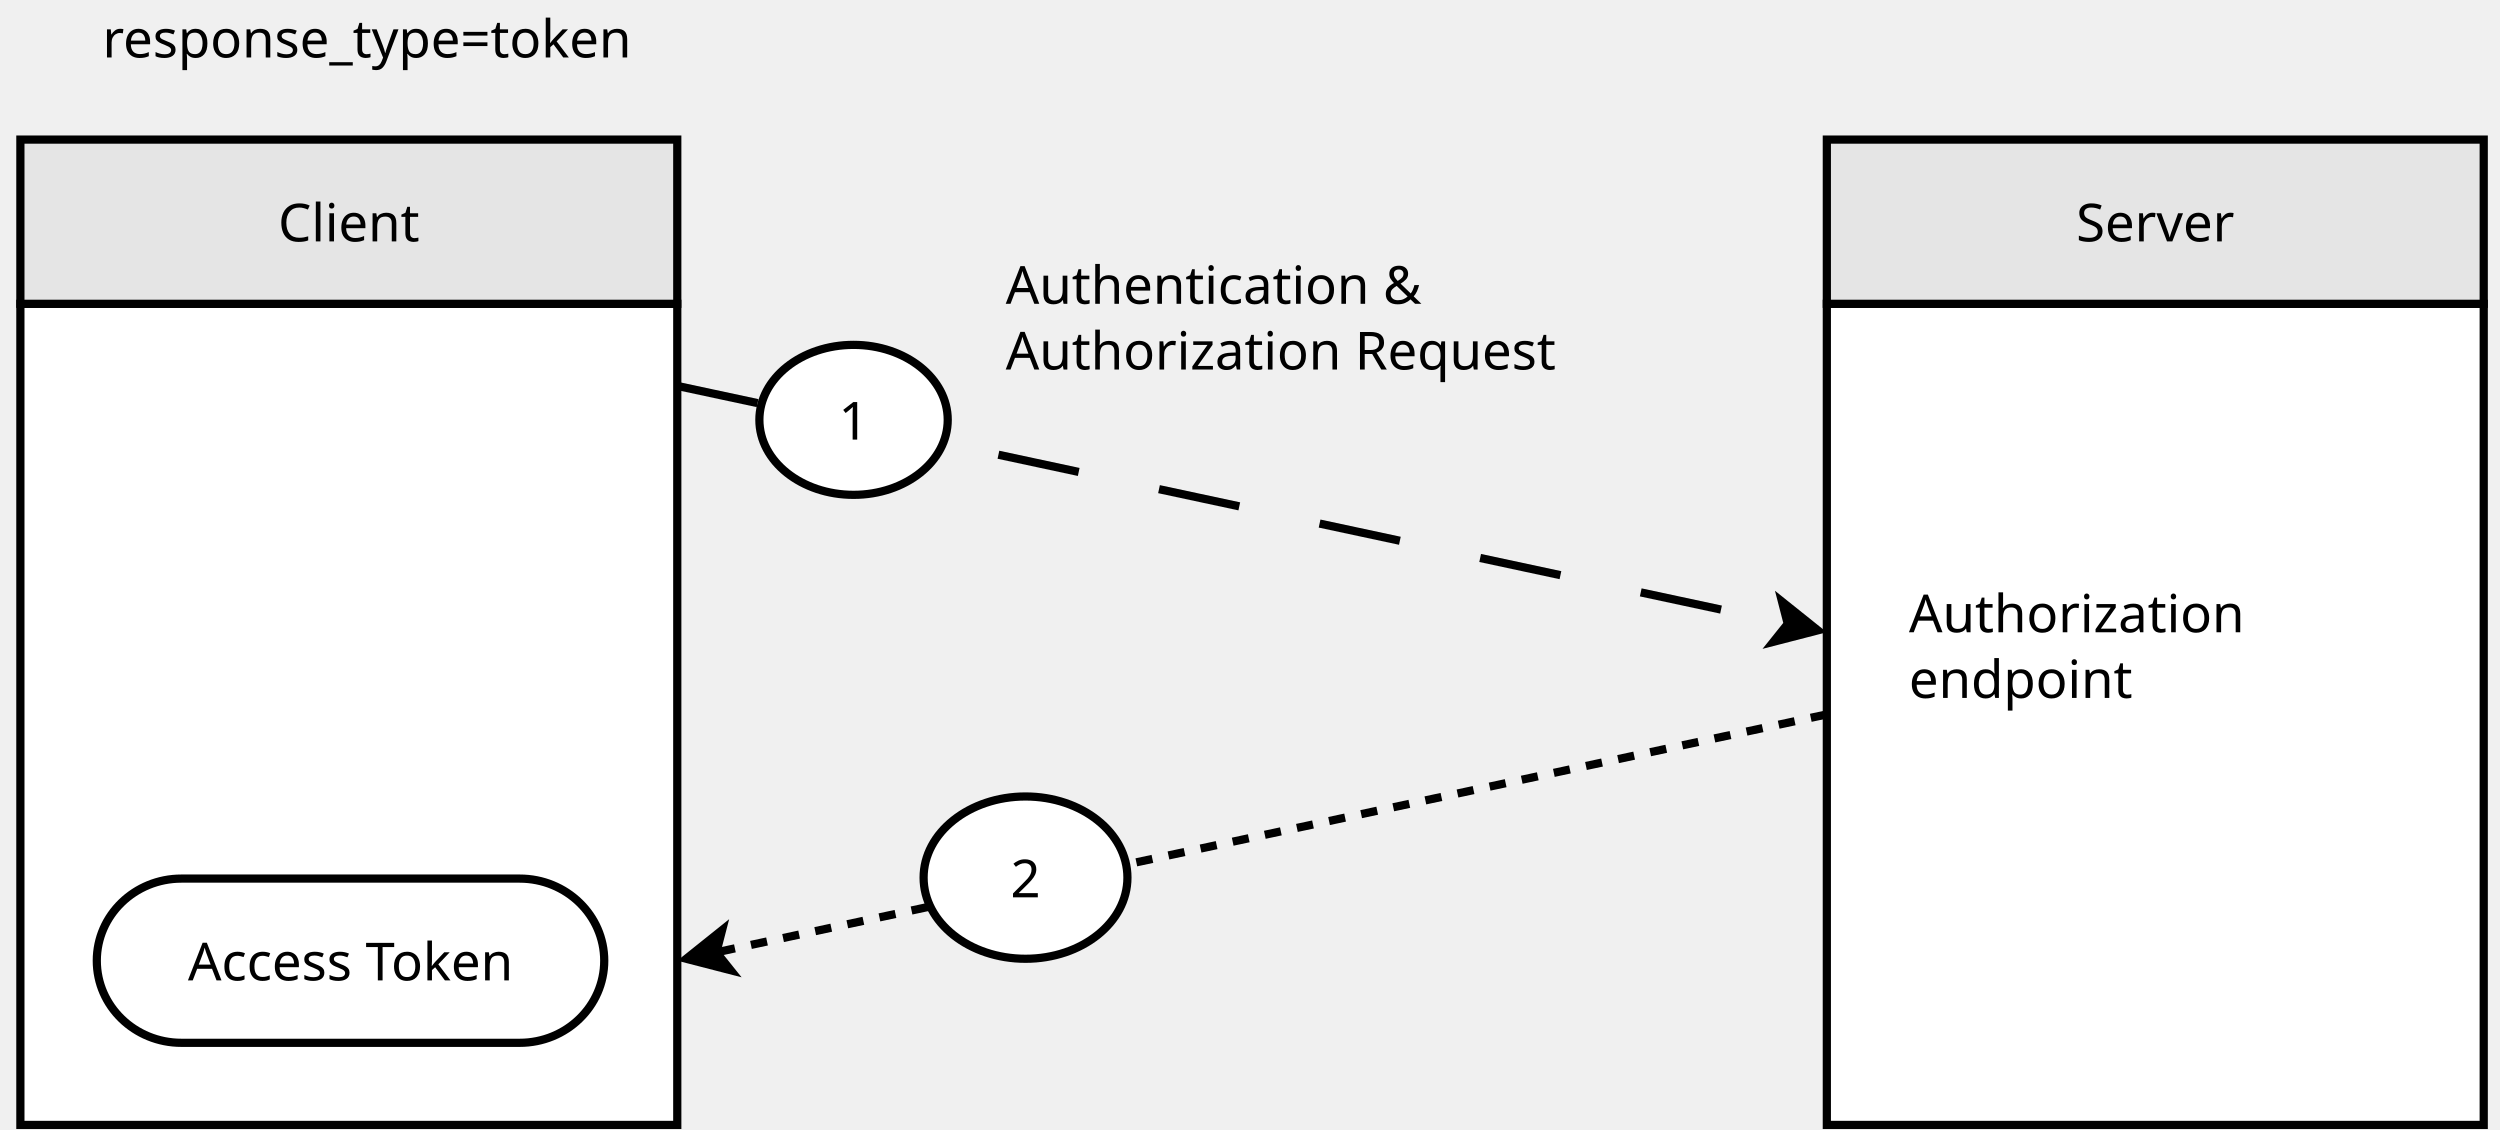
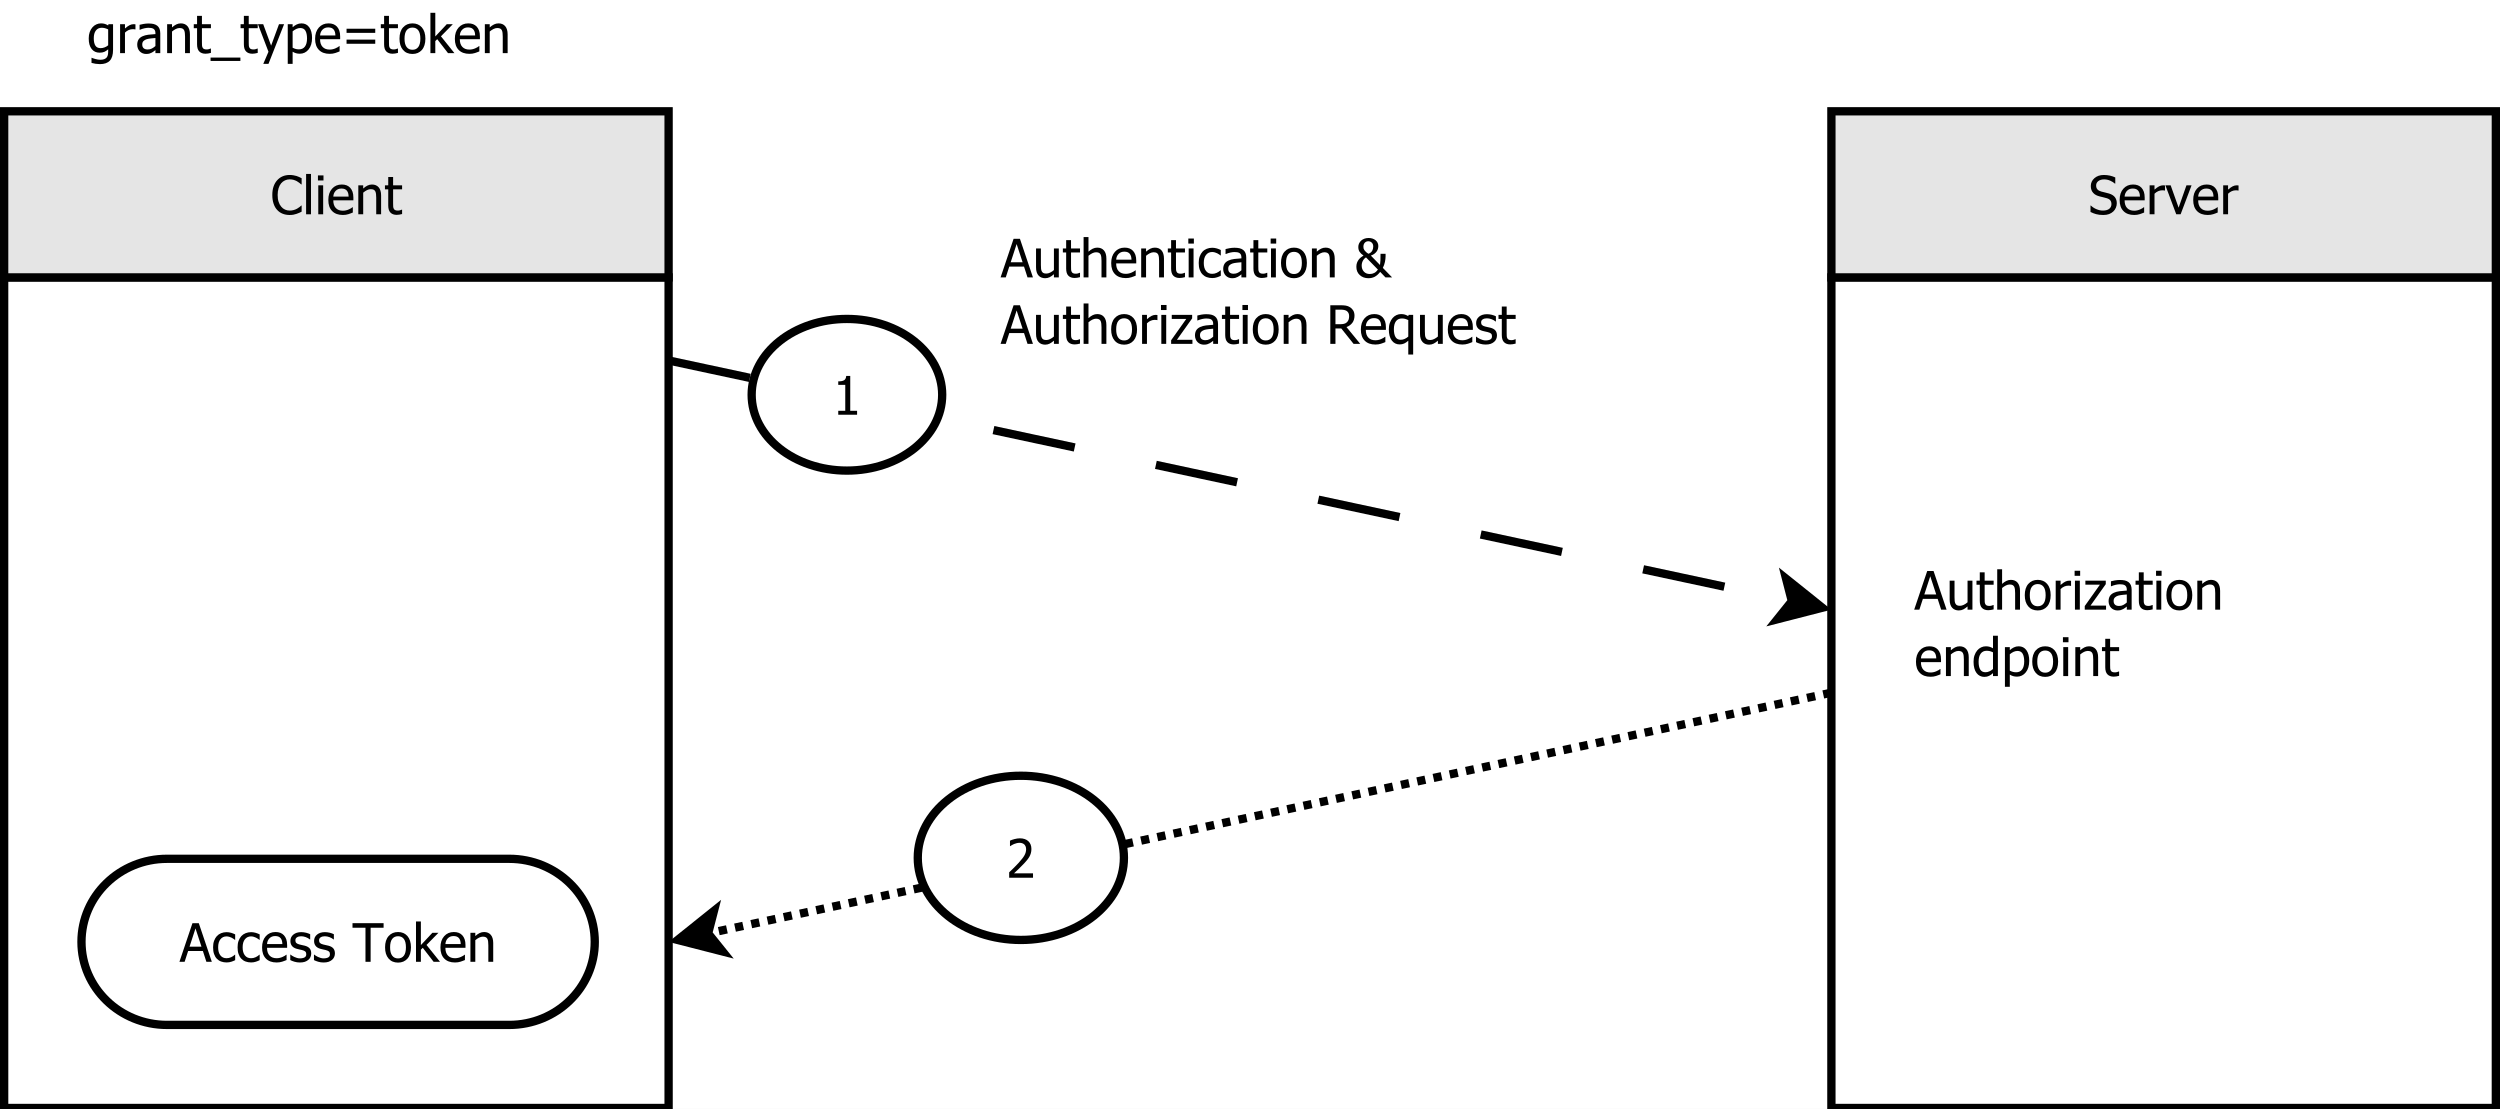
- <svg xmlns="http://www.w3.org/2000/svg" width="31cm" height="14cm" viewBox="-2 46 603 275">
-   <g>
-     <rect style="fill: #ffffff" x="440" y="120" width="160" height="200" />
-     <rect style="fill: none; fill-opacity:0; stroke-width: 2; stroke: #000000" x="440" y="120" width="160" height="200" />
+ <svg xmlns="http://www.w3.org/2000/svg" xmlns:xlink="http://www.w3.org/1999/xlink" width="602pt" height="267pt" viewBox="0 0 602 267" version="1.1">
+   <defs>
+     <g>
+       <symbol overflow="visible" id="glyph0-0">
+         <path style="stroke:none;" d="M 4.578 0.168 C 3.969 0.164 3.41 0.066 2.902 -0.137 C 2.387 -0.34 1.949 -0.645 1.582 -1.051 C 1.207 -1.449 0.918 -1.953 0.719 -2.562 C 0.512 -3.164 0.41 -3.859 0.414 -4.641 C 0.41 -5.418 0.508 -6.094 0.707 -6.676 C 0.902 -7.254 1.191 -7.758 1.574 -8.188 C 1.941 -8.602 2.379 -8.922 2.891 -9.141 C 3.395 -9.359 3.965 -9.469 4.598 -9.469 C 4.906 -9.469 5.199 -9.445 5.473 -9.398 C 5.746 -9.352 6 -9.293 6.234 -9.227 C 6.434 -9.16 6.637 -9.082 6.848 -8.992 C 7.055 -8.895 7.262 -8.793 7.473 -8.684 L 7.473 -7.191 L 7.371 -7.191 C 7.262 -7.285 7.121 -7.406 6.949 -7.551 C 6.777 -7.691 6.57 -7.832 6.328 -7.969 C 6.09 -8.098 5.828 -8.203 5.551 -8.289 C 5.27 -8.371 4.949 -8.414 4.586 -8.414 C 4.188 -8.414 3.812 -8.332 3.461 -8.168 C 3.105 -8.004 2.797 -7.766 2.531 -7.453 C 2.266 -7.133 2.059 -6.734 1.918 -6.258 C 1.77 -5.777 1.699 -5.238 1.699 -4.641 C 1.699 -4 1.773 -3.449 1.93 -2.992 C 2.078 -2.531 2.289 -2.145 2.562 -1.832 C 2.816 -1.52 3.121 -1.285 3.473 -1.133 C 3.82 -0.973 4.191 -0.895 4.586 -0.898 C 4.941 -0.895 5.273 -0.938 5.578 -1.027 C 5.883 -1.113 6.152 -1.227 6.391 -1.363 C 6.617 -1.488 6.816 -1.621 6.984 -1.758 C 7.148 -1.891 7.277 -2.004 7.379 -2.105 L 7.473 -2.105 L 7.473 -0.633 C 7.262 -0.535 7.07 -0.441 6.891 -0.355 C 6.711 -0.266 6.492 -0.18 6.234 -0.102 C 5.961 -0.012 5.707 0.051 5.48 0.098 C 5.246 0.141 4.945 0.164 4.578 0.168 Z M 4.578 0.168 " />
+       </symbol>
+       <symbol overflow="visible" id="glyph0-1">
+         <path style="stroke:none;" d="M 2.051 0 L 0.875 0 L 0.875 -9.719 L 2.051 -9.719 Z M 2.051 0 " />
+       </symbol>
+       <symbol overflow="visible" id="glyph0-2">
+         <path style="stroke:none;" d="M 2.051 0 L 0.875 0 L 0.875 -6.977 L 2.051 -6.977 Z M 2.129 -8.145 L 0.793 -8.145 L 0.793 -9.363 L 2.129 -9.363 Z M 2.129 -8.145 " />
+       </symbol>
+       <symbol overflow="visible" id="glyph0-3">
+         <path style="stroke:none;" d="M 3.879 0.164 C 2.766 0.164 1.902 -0.148 1.289 -0.777 C 0.672 -1.402 0.363 -2.293 0.367 -3.449 C 0.363 -4.582 0.66 -5.484 1.262 -6.16 C 1.855 -6.832 2.637 -7.172 3.598 -7.172 C 4.027 -7.172 4.41 -7.109 4.746 -6.984 C 5.078 -6.859 5.367 -6.664 5.621 -6.398 C 5.867 -6.129 6.059 -5.801 6.195 -5.418 C 6.328 -5.031 6.398 -4.559 6.398 -4.004 L 6.398 -3.367 L 1.562 -3.367 C 1.559 -2.551 1.762 -1.93 2.172 -1.504 C 2.578 -1.074 3.145 -0.859 3.867 -0.863 C 4.125 -0.859 4.375 -0.891 4.625 -0.949 C 4.867 -1.004 5.094 -1.078 5.297 -1.176 C 5.508 -1.266 5.688 -1.355 5.836 -1.449 C 5.98 -1.535 6.098 -1.621 6.195 -1.707 L 6.266 -1.707 L 6.266 -0.426 C 6.125 -0.367 5.953 -0.301 5.75 -0.223 C 5.543 -0.141 5.363 -0.074 5.203 -0.031 C 4.973 0.031 4.766 0.074 4.582 0.113 C 4.395 0.145 4.16 0.164 3.879 0.164 Z M 5.254 -4.266 C 5.242 -4.582 5.203 -4.855 5.141 -5.086 C 5.07 -5.312 4.977 -5.504 4.855 -5.664 C 4.715 -5.84 4.539 -5.973 4.324 -6.066 C 4.109 -6.152 3.844 -6.199 3.531 -6.203 C 3.215 -6.199 2.949 -6.152 2.734 -6.062 C 2.512 -5.965 2.312 -5.828 2.137 -5.652 C 1.961 -5.469 1.828 -5.266 1.734 -5.043 C 1.641 -4.82 1.582 -4.562 1.562 -4.266 Z M 5.254 -4.266 " />
+       </symbol>
+       <symbol overflow="visible" id="glyph0-4">
+         <path style="stroke:none;" d="M 6.336 0 L 5.16 0 L 5.16 -3.973 C 5.156 -4.293 5.141 -4.59 5.113 -4.867 C 5.078 -5.145 5.02 -5.367 4.934 -5.535 C 4.84 -5.707 4.707 -5.836 4.535 -5.926 C 4.363 -6.008 4.129 -6.051 3.836 -6.055 C 3.543 -6.051 3.242 -5.973 2.934 -5.82 C 2.621 -5.66 2.316 -5.457 2.023 -5.211 L 2.023 0 L 0.848 0 L 0.848 -6.977 L 2.023 -6.977 L 2.023 -6.203 C 2.367 -6.512 2.715 -6.75 3.059 -6.922 C 3.402 -7.086 3.762 -7.172 4.141 -7.172 C 4.824 -7.172 5.363 -6.945 5.754 -6.492 C 6.141 -6.039 6.332 -5.383 6.336 -4.527 Z M 6.336 0 " />
+       </symbol>
+       <symbol overflow="visible" id="glyph0-5">
+         <path style="stroke:none;" d="M 2.961 0.137 C 2.316 0.133 1.816 -0.047 1.461 -0.41 C 1.102 -0.773 0.926 -1.348 0.926 -2.137 L 0.926 -6.004 L 0.133 -6.004 L 0.133 -6.977 L 0.926 -6.977 L 0.926 -8.984 L 2.098 -8.984 L 2.098 -6.977 L 4.262 -6.977 L 4.262 -6.004 L 2.098 -6.004 L 2.098 -2.688 C 2.098 -2.332 2.102 -2.059 2.117 -1.867 C 2.125 -1.676 2.176 -1.496 2.262 -1.332 C 2.332 -1.184 2.445 -1.074 2.605 -1.004 C 2.762 -0.926 2.977 -0.891 3.25 -0.895 C 3.438 -0.891 3.621 -0.918 3.805 -0.977 C 3.98 -1.031 4.109 -1.078 4.191 -1.117 L 4.262 -1.117 L 4.262 -0.062 C 4.035 0 3.812 0.047 3.59 0.082 C 3.359 0.117 3.148 0.133 2.961 0.137 Z M 2.961 0.137 " />
+       </symbol>
+       <symbol overflow="visible" id="glyph0-6">
+         <path style="stroke:none;" d="M -0.062 0 L 3.074 -9.301 L 4.598 -9.301 L 7.734 0 L 6.426 0 L 5.586 -2.598 L 2.031 -2.598 L 1.188 0 Z M 5.242 -3.652 L 3.805 -8.039 L 2.375 -3.652 Z M 5.242 -3.652 " />
+       </symbol>
+       <symbol overflow="visible" id="glyph0-7">
+         <path style="stroke:none;" d="M 6.285 0 L 5.109 0 L 5.109 -0.773 C 4.746 -0.457 4.402 -0.215 4.078 -0.051 C 3.75 0.113 3.387 0.191 2.992 0.195 C 2.684 0.191 2.398 0.141 2.133 0.043 C 1.863 -0.059 1.629 -0.211 1.43 -0.43 C 1.227 -0.641 1.07 -0.914 0.965 -1.246 C 0.852 -1.574 0.797 -1.977 0.801 -2.449 L 0.801 -6.977 L 1.973 -6.977 L 1.973 -3.004 C 1.969 -2.633 1.98 -2.324 2.012 -2.082 C 2.035 -1.836 2.098 -1.625 2.199 -1.441 C 2.293 -1.262 2.426 -1.129 2.59 -1.051 C 2.754 -0.965 2.988 -0.926 3.297 -0.926 C 3.582 -0.926 3.887 -1.004 4.215 -1.168 C 4.535 -1.324 4.836 -1.527 5.109 -1.77 L 5.109 -6.977 L 6.285 -6.977 Z M 6.285 0 " />
+       </symbol>
+       <symbol overflow="visible" id="glyph0-8">
+         <path style="stroke:none;" d="M 6.336 0 L 5.16 0 L 5.16 -3.973 C 5.156 -4.293 5.141 -4.59 5.113 -4.867 C 5.078 -5.145 5.02 -5.367 4.934 -5.535 C 4.84 -5.707 4.707 -5.836 4.535 -5.926 C 4.363 -6.008 4.129 -6.051 3.836 -6.055 C 3.543 -6.051 3.242 -5.973 2.934 -5.82 C 2.621 -5.66 2.316 -5.457 2.023 -5.211 L 2.023 0 L 0.848 0 L 0.848 -9.719 L 2.023 -9.719 L 2.023 -6.203 C 2.367 -6.512 2.715 -6.75 3.059 -6.922 C 3.402 -7.086 3.762 -7.172 4.141 -7.172 C 4.824 -7.172 5.363 -6.945 5.754 -6.492 C 6.141 -6.039 6.332 -5.383 6.336 -4.527 Z M 6.336 0 " />
+       </symbol>
+       <symbol overflow="visible" id="glyph0-9">
+         <path style="stroke:none;" d="M 3.621 0.156 C 3.145 0.152 2.703 0.082 2.305 -0.066 C 1.902 -0.211 1.559 -0.438 1.273 -0.738 C 0.984 -1.035 0.762 -1.41 0.605 -1.871 C 0.441 -2.324 0.363 -2.863 0.367 -3.48 C 0.363 -4.09 0.445 -4.617 0.613 -5.066 C 0.777 -5.508 0.996 -5.883 1.273 -6.191 C 1.547 -6.492 1.891 -6.727 2.301 -6.891 C 2.711 -7.055 3.152 -7.137 3.621 -7.141 C 4.004 -7.137 4.371 -7.082 4.73 -6.977 C 5.082 -6.867 5.402 -6.742 5.684 -6.602 L 5.684 -5.285 L 5.617 -5.285 C 5.531 -5.355 5.422 -5.434 5.293 -5.527 C 5.16 -5.613 5.004 -5.707 4.816 -5.809 C 4.652 -5.887 4.461 -5.961 4.242 -6.027 C 4.02 -6.086 3.805 -6.117 3.605 -6.121 C 2.992 -6.117 2.504 -5.887 2.137 -5.43 C 1.766 -4.969 1.582 -4.32 1.586 -3.48 C 1.582 -2.652 1.762 -2.008 2.121 -1.551 C 2.477 -1.09 2.969 -0.859 3.605 -0.863 C 3.984 -0.859 4.348 -0.938 4.695 -1.098 C 5.039 -1.254 5.348 -1.461 5.617 -1.711 L 5.684 -1.711 L 5.684 -0.395 C 5.566 -0.336 5.418 -0.27 5.246 -0.195 C 5.066 -0.117 4.91 -0.062 4.773 -0.023 C 4.57 0.031 4.391 0.074 4.234 0.109 C 4.074 0.137 3.871 0.152 3.621 0.156 Z M 3.621 0.156 " />
+       </symbol>
+       <symbol overflow="visible" id="glyph0-10">
+         <path style="stroke:none;" d="M 4.746 -1.719 L 4.746 -3.652 C 4.465 -3.625 4.109 -3.594 3.688 -3.551 C 3.258 -3.504 2.914 -3.441 2.656 -3.367 C 2.34 -3.27 2.082 -3.121 1.879 -2.926 C 1.672 -2.723 1.57 -2.449 1.574 -2.098 C 1.57 -1.699 1.684 -1.395 1.91 -1.191 C 2.137 -0.984 2.465 -0.883 2.898 -0.887 C 3.266 -0.883 3.602 -0.965 3.902 -1.125 C 4.203 -1.285 4.484 -1.48 4.746 -1.719 Z M 4.746 -0.742 C 4.652 -0.668 4.523 -0.57 4.363 -0.445 C 4.199 -0.32 4.043 -0.219 3.898 -0.145 C 3.688 -0.035 3.488 0.047 3.293 0.105 C 3.098 0.164 2.824 0.191 2.48 0.195 C 2.191 0.191 1.918 0.137 1.66 0.031 C 1.398 -0.078 1.172 -0.227 0.98 -0.426 C 0.789 -0.613 0.641 -0.848 0.531 -1.133 C 0.418 -1.41 0.363 -1.707 0.363 -2.023 C 0.363 -2.504 0.465 -2.918 0.668 -3.258 C 0.871 -3.594 1.191 -3.863 1.637 -4.066 C 2.023 -4.246 2.488 -4.367 3.023 -4.438 C 3.555 -4.504 4.129 -4.555 4.746 -4.59 L 4.746 -4.816 C 4.746 -5.09 4.703 -5.309 4.621 -5.48 C 4.535 -5.645 4.418 -5.777 4.273 -5.871 C 4.117 -5.965 3.934 -6.027 3.723 -6.062 C 3.504 -6.09 3.281 -6.105 3.055 -6.109 C 2.781 -6.105 2.465 -6.066 2.098 -5.988 C 1.73 -5.906 1.363 -5.785 1 -5.633 L 0.93 -5.633 L 0.93 -6.828 C 1.145 -6.887 1.453 -6.957 1.859 -7.031 C 2.262 -7.105 2.664 -7.141 3.062 -7.145 C 3.535 -7.141 3.938 -7.105 4.27 -7.031 C 4.598 -6.957 4.895 -6.82 5.16 -6.629 C 5.41 -6.434 5.598 -6.188 5.727 -5.883 C 5.848 -5.578 5.91 -5.207 5.914 -4.773 L 5.914 0 L 4.746 0 Z M 4.746 -0.742 " />
+       </symbol>
+       <symbol overflow="visible" id="glyph0-11">
+         <path style="stroke:none;" d="M 6.59 -3.484 C 6.586 -2.309 6.301 -1.402 5.738 -0.762 C 5.168 -0.125 4.418 0.191 3.48 0.195 C 2.508 0.191 1.742 -0.133 1.188 -0.793 C 0.629 -1.449 0.352 -2.348 0.355 -3.484 C 0.352 -4.648 0.637 -5.555 1.215 -6.203 C 1.785 -6.848 2.543 -7.172 3.48 -7.172 C 4.418 -7.172 5.168 -6.848 5.738 -6.207 C 6.301 -5.559 6.586 -4.652 6.59 -3.484 Z M 5.379 -3.484 C 5.379 -4.387 5.211 -5.059 4.883 -5.5 C 4.551 -5.938 4.086 -6.156 3.48 -6.16 C 2.867 -6.156 2.395 -5.938 2.062 -5.5 C 1.73 -5.059 1.562 -4.387 1.566 -3.484 C 1.562 -2.605 1.73 -1.941 2.062 -1.492 C 2.395 -1.039 2.867 -0.812 3.48 -0.816 C 4.082 -0.812 4.547 -1.035 4.883 -1.48 C 5.211 -1.922 5.379 -2.59 5.379 -3.484 Z M 5.379 -3.484 " />
+       </symbol>
+       <symbol overflow="visible" id="glyph0-12">
+         <path style="stroke:none;" d="" />
+       </symbol>
+       <symbol overflow="visible" id="glyph0-13">
+         <path style="stroke:none;" d="M 9.027 0 L 7.426 0 L 6.152 -1.332 C 5.727 -0.785 5.289 -0.395 4.844 -0.16 C 4.395 0.078 3.887 0.191 3.324 0.195 C 2.48 0.191 1.785 -0.059 1.238 -0.562 C 0.688 -1.07 0.414 -1.734 0.418 -2.555 C 0.414 -2.914 0.465 -3.23 0.566 -3.512 C 0.664 -3.785 0.797 -4.039 0.969 -4.266 C 1.125 -4.48 1.312 -4.668 1.527 -4.836 C 1.738 -5 1.941 -5.145 2.141 -5.266 C 1.719 -5.547 1.406 -5.844 1.199 -6.16 C 0.988 -6.469 0.883 -6.863 0.887 -7.34 C 0.883 -7.633 0.941 -7.906 1.062 -8.16 C 1.18 -8.41 1.336 -8.633 1.531 -8.828 C 1.727 -9.02 1.988 -9.18 2.309 -9.309 C 2.625 -9.43 2.973 -9.492 3.355 -9.496 C 4.043 -9.492 4.605 -9.309 5.047 -8.949 C 5.48 -8.582 5.699 -8.121 5.703 -7.566 C 5.699 -7.355 5.676 -7.145 5.625 -6.93 C 5.57 -6.707 5.473 -6.496 5.34 -6.297 C 5.199 -6.09 5.02 -5.898 4.797 -5.723 C 4.574 -5.539 4.277 -5.383 3.91 -5.254 L 6.109 -2.992 C 6.164 -3.332 6.199 -3.703 6.215 -4.105 C 6.227 -4.508 6.234 -5.031 6.234 -5.68 L 7.453 -5.68 L 7.453 -5.078 C 7.453 -4.676 7.398 -4.227 7.297 -3.727 C 7.191 -3.223 7.027 -2.746 6.797 -2.297 Z M 5.609 -1.879 L 2.734 -4.824 C 2.629 -4.754 2.523 -4.676 2.422 -4.586 C 2.312 -4.492 2.199 -4.355 2.082 -4.172 C 1.977 -4.023 1.887 -3.832 1.812 -3.602 C 1.734 -3.363 1.699 -3.113 1.699 -2.855 C 1.699 -2.262 1.875 -1.777 2.227 -1.395 C 2.578 -1.012 3.051 -0.82 3.652 -0.824 C 4.051 -0.82 4.414 -0.906 4.734 -1.078 C 5.055 -1.246 5.344 -1.512 5.609 -1.879 Z M 3.324 -5.695 C 3.551 -5.773 3.742 -5.879 3.898 -6.016 C 4.047 -6.145 4.168 -6.289 4.254 -6.453 C 4.328 -6.594 4.383 -6.75 4.422 -6.914 C 4.457 -7.078 4.477 -7.254 4.48 -7.441 C 4.477 -7.844 4.359 -8.152 4.125 -8.375 C 3.891 -8.594 3.617 -8.707 3.305 -8.707 C 2.934 -8.707 2.641 -8.582 2.43 -8.332 C 2.215 -8.082 2.109 -7.77 2.113 -7.395 C 2.109 -7.227 2.125 -7.082 2.156 -6.965 C 2.188 -6.844 2.254 -6.707 2.355 -6.551 C 2.441 -6.422 2.562 -6.285 2.719 -6.141 C 2.875 -5.992 3.074 -5.844 3.324 -5.695 Z M 3.324 -5.695 " />
+       </symbol>
+       <symbol overflow="visible" id="glyph0-14">
+         <path style="stroke:none;" d="M 4.547 -5.715 L 4.484 -5.715 C 4.395 -5.738 4.305 -5.754 4.207 -5.762 C 4.105 -5.766 3.988 -5.77 3.855 -5.773 C 3.535 -5.77 3.219 -5.703 2.91 -5.566 C 2.594 -5.426 2.297 -5.219 2.023 -4.953 L 2.023 0 L 0.848 0 L 0.848 -6.977 L 2.023 -6.977 L 2.023 -5.941 C 2.449 -6.316 2.824 -6.582 3.145 -6.742 C 3.461 -6.895 3.77 -6.973 4.074 -6.977 C 4.191 -6.973 4.281 -6.969 4.344 -6.965 C 4.398 -6.957 4.469 -6.949 4.547 -6.941 Z M 4.547 -5.715 " />
+       </symbol>
+       <symbol overflow="visible" id="glyph0-15">
+         <path style="stroke:none;" d="M 5.434 0 L 0.305 0 L 0.305 -0.867 L 3.953 -6.008 L 0.457 -6.008 L 0.457 -6.977 L 5.367 -6.977 L 5.367 -6.141 L 1.699 -0.98 L 5.434 -0.98 Z M 5.434 0 " />
+       </symbol>
+       <symbol overflow="visible" id="glyph0-16">
+         <path style="stroke:none;" d="M 8.145 0 L 6.539 0 L 3.59 -3.699 L 2.18 -3.699 L 2.18 0 L 0.941 0 L 0.941 -9.301 L 3.344 -9.301 C 3.871 -9.297 4.316 -9.27 4.68 -9.211 C 5.039 -9.152 5.383 -9.016 5.711 -8.809 C 6.031 -8.598 6.289 -8.328 6.48 -8 C 6.668 -7.668 6.762 -7.262 6.766 -6.777 C 6.762 -6.094 6.59 -5.523 6.246 -5.066 C 5.898 -4.605 5.426 -4.266 4.836 -4.047 Z M 5.473 -6.684 C 5.473 -6.953 5.422 -7.195 5.328 -7.406 C 5.227 -7.617 5.082 -7.789 4.887 -7.922 C 4.707 -8.035 4.5 -8.113 4.27 -8.164 C 4.035 -8.211 3.746 -8.238 3.406 -8.238 L 2.18 -8.238 L 2.18 -4.73 L 3.266 -4.73 C 3.617 -4.727 3.938 -4.758 4.223 -4.824 C 4.504 -4.883 4.746 -5.012 4.949 -5.211 C 5.125 -5.383 5.258 -5.59 5.344 -5.832 C 5.43 -6.07 5.473 -6.355 5.473 -6.684 Z M 5.473 -6.684 " />
+       </symbol>
+       <symbol overflow="visible" id="glyph0-17">
+         <path style="stroke:none;" d="M 6.223 2.574 L 5.047 2.574 L 5.047 -0.762 C 4.703 -0.449 4.371 -0.219 4.047 -0.078 C 3.719 0.066 3.359 0.133 2.969 0.137 C 2.176 0.133 1.543 -0.18 1.074 -0.816 C 0.598 -1.449 0.363 -2.336 0.367 -3.469 C 0.363 -4.066 0.445 -4.594 0.613 -5.055 C 0.777 -5.512 0.996 -5.898 1.27 -6.215 C 1.523 -6.516 1.832 -6.75 2.191 -6.922 C 2.551 -7.086 2.922 -7.172 3.312 -7.172 C 3.664 -7.172 3.977 -7.129 4.242 -7.047 C 4.504 -6.961 4.77 -6.836 5.047 -6.676 L 5.121 -6.977 L 6.223 -6.977 Z M 5.047 -1.75 L 5.047 -5.723 C 4.75 -5.867 4.488 -5.969 4.254 -6.027 C 4.02 -6.086 3.77 -6.117 3.504 -6.117 C 2.887 -6.117 2.41 -5.891 2.078 -5.445 C 1.746 -4.996 1.582 -4.355 1.582 -3.523 C 1.582 -2.703 1.715 -2.074 1.98 -1.637 C 2.246 -1.195 2.66 -0.977 3.223 -0.98 C 3.551 -0.977 3.871 -1.047 4.184 -1.191 C 4.496 -1.332 4.781 -1.52 5.047 -1.75 Z M 5.047 -1.75 " />
+       </symbol>
+       <symbol overflow="visible" id="glyph0-18">
+         <path style="stroke:none;" d="M 2.734 0.168 C 2.266 0.164 1.828 0.105 1.426 -0.02 C 1.016 -0.141 0.68 -0.273 0.418 -0.418 L 0.418 -1.738 L 0.48 -1.738 C 0.582 -1.656 0.699 -1.566 0.832 -1.473 C 0.965 -1.375 1.145 -1.277 1.375 -1.176 C 1.574 -1.078 1.793 -0.996 2.031 -0.93 C 2.27 -0.855 2.52 -0.82 2.781 -0.824 C 2.965 -0.82 3.164 -0.844 3.379 -0.891 C 3.59 -0.934 3.75 -0.988 3.855 -1.055 C 4 -1.148 4.102 -1.25 4.168 -1.359 C 4.23 -1.469 4.266 -1.629 4.266 -1.848 C 4.266 -2.121 4.188 -2.332 4.035 -2.477 C 3.883 -2.617 3.613 -2.738 3.23 -2.836 C 3.074 -2.871 2.879 -2.914 2.641 -2.965 C 2.398 -3.016 2.176 -3.07 1.973 -3.129 C 1.438 -3.281 1.051 -3.52 0.812 -3.844 C 0.566 -4.164 0.445 -4.555 0.449 -5.016 C 0.445 -5.645 0.684 -6.156 1.16 -6.551 C 1.637 -6.945 2.266 -7.141 3.055 -7.145 C 3.438 -7.141 3.828 -7.094 4.223 -7 C 4.609 -6.902 4.938 -6.781 5.211 -6.641 L 5.211 -5.383 L 5.148 -5.383 C 4.848 -5.621 4.512 -5.809 4.145 -5.945 C 3.77 -6.082 3.398 -6.152 3.031 -6.152 C 2.641 -6.152 2.312 -6.07 2.047 -5.906 C 1.777 -5.742 1.645 -5.496 1.648 -5.172 C 1.645 -4.879 1.727 -4.66 1.887 -4.52 C 2.043 -4.371 2.297 -4.254 2.648 -4.168 C 2.82 -4.117 3.012 -4.074 3.23 -4.031 C 3.441 -3.984 3.668 -3.934 3.91 -3.879 C 4.422 -3.746 4.812 -3.531 5.074 -3.234 C 5.332 -2.934 5.461 -2.523 5.465 -2.012 C 5.461 -1.707 5.402 -1.422 5.285 -1.156 C 5.168 -0.883 4.992 -0.656 4.766 -0.469 C 4.512 -0.258 4.23 -0.102 3.918 0.004 C 3.602 0.109 3.207 0.164 2.734 0.168 Z M 2.734 0.168 " />
+       </symbol>
+       <symbol overflow="visible" id="glyph0-19">
+         <path style="stroke:none;" d="M 5.945 0 L 1.41 0 L 1.41 -0.949 L 3.098 -0.949 L 3.098 -7.184 L 1.41 -7.184 L 1.41 -8.031 C 2.047 -8.027 2.516 -8.117 2.82 -8.305 C 3.117 -8.484 3.289 -8.828 3.328 -9.332 L 4.297 -9.332 L 4.297 -0.949 L 5.945 -0.949 Z M 5.945 0 " />
+       </symbol>
+       <symbol overflow="visible" id="glyph0-20">
+         <path style="stroke:none;" d="M 6.422 0 L 0.68 0 L 0.68 -1.305 C 1.094 -1.695 1.48 -2.07 1.848 -2.43 C 2.211 -2.785 2.57 -3.156 2.922 -3.547 C 3.629 -4.32 4.113 -4.945 4.371 -5.418 C 4.629 -5.883 4.758 -6.367 4.762 -6.871 C 4.758 -7.125 4.715 -7.352 4.637 -7.551 C 4.551 -7.742 4.441 -7.906 4.305 -8.039 C 4.156 -8.164 3.988 -8.258 3.797 -8.32 C 3.605 -8.383 3.395 -8.414 3.168 -8.414 C 2.945 -8.414 2.723 -8.383 2.496 -8.328 C 2.27 -8.27 2.051 -8.203 1.844 -8.121 C 1.668 -8.051 1.5 -7.965 1.336 -7.863 C 1.172 -7.762 1.039 -7.676 0.941 -7.609 L 0.875 -7.609 L 0.875 -8.934 C 1.129 -9.059 1.488 -9.184 1.949 -9.309 C 2.406 -9.43 2.844 -9.492 3.262 -9.496 C 4.125 -9.492 4.805 -9.262 5.297 -8.805 C 5.789 -8.34 6.035 -7.715 6.035 -6.934 C 6.035 -6.566 5.992 -6.23 5.906 -5.926 C 5.82 -5.613 5.703 -5.328 5.555 -5.07 C 5.398 -4.797 5.211 -4.531 4.996 -4.266 C 4.777 -4 4.547 -3.738 4.309 -3.48 C 3.914 -3.055 3.48 -2.613 3 -2.156 C 2.52 -1.695 2.133 -1.332 1.848 -1.066 L 6.422 -1.066 Z M 6.422 0 " />
+       </symbol>
+       <symbol overflow="visible" id="glyph0-21">
+         <path style="stroke:none;" d="M 6.223 0 L 5.047 0 L 5.047 -0.711 C 4.859 -0.555 4.703 -0.43 4.57 -0.328 C 4.438 -0.227 4.281 -0.133 4.105 -0.055 C 3.938 0.023 3.766 0.082 3.586 0.129 C 3.406 0.172 3.195 0.191 2.961 0.195 C 2.578 0.191 2.227 0.117 1.906 -0.043 C 1.582 -0.199 1.309 -0.434 1.086 -0.738 C 0.852 -1.043 0.676 -1.422 0.555 -1.875 C 0.426 -2.328 0.363 -2.848 0.367 -3.438 C 0.363 -4.047 0.441 -4.574 0.605 -5.023 C 0.762 -5.469 0.98 -5.859 1.262 -6.195 C 1.512 -6.496 1.82 -6.734 2.184 -6.91 C 2.539 -7.082 2.918 -7.172 3.316 -7.172 C 3.664 -7.172 3.965 -7.133 4.227 -7.055 C 4.484 -6.977 4.758 -6.855 5.047 -6.695 L 5.047 -9.719 L 6.223 -9.719 Z M 5.047 -1.699 L 5.047 -5.723 C 4.75 -5.859 4.488 -5.957 4.262 -6.016 C 4.027 -6.066 3.777 -6.094 3.512 -6.098 C 2.902 -6.094 2.43 -5.867 2.094 -5.418 C 1.75 -4.965 1.582 -4.312 1.582 -3.461 C 1.582 -2.637 1.711 -2.008 1.973 -1.578 C 2.234 -1.141 2.656 -0.926 3.234 -0.926 C 3.543 -0.926 3.852 -0.992 4.168 -1.133 C 4.477 -1.27 4.77 -1.461 5.047 -1.699 Z M 5.047 -1.699 " />
+       </symbol>
+       <symbol overflow="visible" id="glyph0-22">
+         <path style="stroke:none;" d="M 6.703 -3.672 C 6.703 -2.508 6.422 -1.582 5.867 -0.895 C 5.309 -0.207 4.609 0.133 3.762 0.137 C 3.414 0.133 3.105 0.094 2.84 0.016 C 2.57 -0.062 2.297 -0.184 2.023 -0.352 L 2.023 2.574 L 0.848 2.574 L 0.848 -6.977 L 2.023 -6.977 L 2.023 -6.246 C 2.312 -6.508 2.637 -6.727 2.996 -6.906 C 3.348 -7.082 3.738 -7.172 4.16 -7.172 C 4.957 -7.172 5.578 -6.855 6.031 -6.223 C 6.477 -5.59 6.703 -4.738 6.703 -3.672 Z M 5.492 -3.543 C 5.488 -4.336 5.363 -4.953 5.109 -5.395 C 4.855 -5.832 4.441 -6.051 3.871 -6.055 C 3.539 -6.051 3.219 -5.977 2.906 -5.832 C 2.594 -5.68 2.297 -5.488 2.023 -5.258 L 2.023 -1.305 C 2.328 -1.152 2.594 -1.051 2.812 -1 C 3.031 -0.941 3.281 -0.914 3.566 -0.918 C 4.172 -0.914 4.645 -1.137 4.984 -1.586 C 5.32 -2.027 5.488 -2.68 5.492 -3.543 Z M 5.492 -3.543 " />
+       </symbol>
+       <symbol overflow="visible" id="glyph0-23">
+         <path style="stroke:none;" d="M 3.117 0 L 3.117 -8.203 L -0.008 -8.203 L -0.008 -9.301 L 7.477 -9.301 L 7.477 -8.203 L 4.355 -8.203 L 4.355 0 Z M 3.117 0 " />
+       </symbol>
+       <symbol overflow="visible" id="glyph0-24">
+         <path style="stroke:none;" d="M 6.633 0 L 5.09 0 L 2.484 -3.367 L 2.023 -2.918 L 2.023 0 L 0.848 0 L 0.848 -9.719 L 2.023 -9.719 L 2.023 -4.027 L 4.785 -6.977 L 6.246 -6.977 L 3.379 -4.059 Z M 6.633 0 " />
+       </symbol>
+       <symbol overflow="visible" id="glyph0-25">
+         <path style="stroke:none;" d="M 3.535 0.168 C 2.855 0.164 2.281 0.098 1.812 -0.039 C 1.336 -0.176 0.895 -0.348 0.48 -0.555 L 0.48 -2.105 L 0.57 -2.105 C 0.973 -1.719 1.434 -1.422 1.953 -1.215 C 2.469 -1 2.969 -0.895 3.449 -0.898 C 4.129 -0.895 4.645 -1.039 4.996 -1.324 C 5.344 -1.609 5.52 -1.984 5.523 -2.453 C 5.52 -2.824 5.426 -3.125 5.246 -3.359 C 5.059 -3.59 4.77 -3.766 4.371 -3.879 C 4.082 -3.961 3.82 -4.027 3.586 -4.086 C 3.348 -4.137 3.047 -4.211 2.691 -4.305 C 2.367 -4.387 2.082 -4.492 1.828 -4.621 C 1.574 -4.75 1.348 -4.918 1.156 -5.129 C 0.961 -5.328 0.812 -5.57 0.707 -5.848 C 0.602 -6.125 0.551 -6.445 0.551 -6.809 C 0.551 -7.559 0.844 -8.188 1.43 -8.703 C 2.016 -9.211 2.766 -9.469 3.68 -9.469 C 4.199 -9.469 4.691 -9.414 5.156 -9.312 C 5.617 -9.203 6.047 -9.059 6.445 -8.871 L 6.445 -7.391 L 6.352 -7.391 C 6.055 -7.656 5.676 -7.895 5.215 -8.098 C 4.754 -8.301 4.27 -8.402 3.762 -8.402 C 3.184 -8.402 2.719 -8.266 2.367 -8 C 2.012 -7.727 1.832 -7.375 1.836 -6.941 C 1.832 -6.543 1.938 -6.227 2.148 -5.996 C 2.355 -5.762 2.656 -5.594 3.055 -5.484 C 3.312 -5.414 3.633 -5.332 4.016 -5.242 C 4.391 -5.152 4.707 -5.07 4.961 -4.996 C 5.598 -4.797 6.066 -4.5 6.363 -4.109 C 6.66 -3.711 6.809 -3.227 6.809 -2.648 C 6.809 -2.285 6.734 -1.926 6.586 -1.574 C 6.438 -1.219 6.23 -0.918 5.965 -0.676 C 5.664 -0.402 5.324 -0.195 4.949 -0.051 C 4.57 0.094 4.098 0.164 3.535 0.168 Z M 3.535 0.168 " />
+       </symbol>
+       <symbol overflow="visible" id="glyph0-26">
+         <path style="stroke:none;" d="M 6.336 -6.977 L 3.703 0 L 2.648 0 L 0.039 -6.977 L 1.305 -6.977 L 3.219 -1.594 L 5.109 -6.977 Z M 6.336 -6.977 " />
+       </symbol>
+       <symbol overflow="visible" id="glyph0-27">
+         <path style="stroke:none;" d="M 5.047 -1.895 L 5.047 -5.723 C 4.75 -5.859 4.48 -5.961 4.238 -6.023 C 3.988 -6.086 3.742 -6.117 3.5 -6.117 C 2.898 -6.117 2.43 -5.898 2.094 -5.461 C 1.75 -5.023 1.582 -4.395 1.582 -3.578 C 1.582 -2.801 1.711 -2.211 1.969 -1.812 C 2.227 -1.406 2.648 -1.207 3.234 -1.207 C 3.539 -1.207 3.852 -1.266 4.176 -1.387 C 4.496 -1.504 4.785 -1.672 5.047 -1.895 Z M 1.098 1.117 C 1.176 1.148 1.293 1.191 1.449 1.25 C 1.598 1.305 1.773 1.359 1.973 1.41 C 2.188 1.461 2.387 1.504 2.57 1.543 C 2.754 1.574 2.953 1.594 3.172 1.594 C 3.531 1.594 3.84 1.543 4.094 1.449 C 4.344 1.348 4.539 1.215 4.684 1.051 C 4.816 0.875 4.91 0.676 4.965 0.453 C 5.016 0.227 5.043 -0.023 5.047 -0.312 L 5.047 -0.926 C 4.727 -0.648 4.418 -0.441 4.117 -0.312 C 3.809 -0.18 3.426 -0.117 2.973 -0.117 C 2.176 -0.117 1.543 -0.41 1.074 -1.004 C 0.598 -1.594 0.363 -2.445 0.367 -3.555 C 0.363 -4.129 0.445 -4.641 0.609 -5.094 C 0.773 -5.539 0.992 -5.922 1.27 -6.234 C 1.527 -6.531 1.836 -6.762 2.195 -6.926 C 2.551 -7.09 2.922 -7.172 3.312 -7.172 C 3.672 -7.172 3.984 -7.129 4.25 -7.043 C 4.512 -6.957 4.777 -6.832 5.047 -6.676 L 5.117 -6.977 L 6.223 -6.977 L 6.223 -0.793 C 6.223 0.391 5.961 1.254 5.445 1.809 C 4.926 2.359 4.137 2.637 3.078 2.641 C 2.734 2.637 2.387 2.609 2.031 2.559 C 1.676 2.504 1.344 2.434 1.035 2.344 L 1.035 1.117 Z M 1.098 1.117 " />
+       </symbol>
+       <symbol overflow="visible" id="glyph0-28">
+         <path style="stroke:none;" d="M 7.082 1.875 L -0.102 1.875 L -0.102 1.062 L 7.082 1.062 Z M 7.082 1.875 " />
+       </symbol>
+       <symbol overflow="visible" id="glyph0-29">
+         <path style="stroke:none;" d="M 6.336 -6.977 L 2.578 2.574 L 1.324 2.574 L 2.574 -0.336 L 0.039 -6.977 L 1.305 -6.977 L 3.211 -1.812 L 5.109 -6.977 Z M 6.336 -6.977 " />
+       </symbol>
+       <symbol overflow="visible" id="glyph0-30">
+         <path style="stroke:none;" d="M 8.109 -4.887 L 1.199 -4.887 L 1.199 -5.883 L 8.109 -5.883 Z M 8.109 -2.262 L 1.199 -2.262 L 1.199 -3.262 L 8.109 -3.262 Z M 8.109 -2.262 " />
+       </symbol>
+     </g>
+   </defs>
+   <g id="surface36468">
+     <rect x="0" y="0" width="602" height="267" style="fill:rgb(100%,100%,100%);fill-opacity:1;stroke:none;" />
+     <path style="fill-rule:evenodd;fill:rgb(100%,100%,100%);fill-opacity:1;stroke-width:0.1;stroke-linecap:butt;stroke-linejoin:miter;stroke:rgb(0%,0%,0%);stroke-opacity:1;stroke-miterlimit:10;" d="M 22 6 L 30 6 L 30 16 L 22 16 Z M 22 6 " transform="matrix(20,0,0,20,1,-53.2)" />
+     <path style="fill-rule:evenodd;fill:rgb(100%,100%,100%);fill-opacity:1;stroke-width:0.1;stroke-linecap:butt;stroke-linejoin:miter;stroke:rgb(0%,0%,0%);stroke-opacity:1;stroke-miterlimit:10;" d="M -0 6 L 8 6 L 8 16 L -0 16 Z M -0 6 " transform="matrix(20,0,0,20,1,-53.2)" />
+     <path style="fill-rule:evenodd;fill:rgb(89.804%,89.804%,89.804%);fill-opacity:1;stroke-width:0.1;stroke-linecap:butt;stroke-linejoin:miter;stroke:rgb(0%,0%,0%);stroke-opacity:1;stroke-miterlimit:10;" d="M -0 4 L 8 4 L 8 6 L -0 6 Z M -0 4 " transform="matrix(20,0,0,20,1,-53.2)" />
+     <g style="fill:rgb(0%,0%,0%);fill-opacity:1;">
+       <use xlink:href="#glyph0-0" x="65.16" y="51.602" />
+       <use xlink:href="#glyph0-1" x="72.836" y="51.602" />
+       <use xlink:href="#glyph0-2" x="75.766" y="51.602" />
+       <use xlink:href="#glyph0-3" x="78.695" y="51.602" />
+       <use xlink:href="#glyph0-4" x="85.434" y="51.602" />
+       <use xlink:href="#glyph0-5" x="92.562" y="51.602" />
+     </g>
+     <path style="fill:none;stroke-width:0.1;stroke-linecap:butt;stroke-linejoin:miter;stroke:rgb(0%,0%,0%);stroke-opacity:1;stroke-dasharray:1,1;stroke-miterlimit:10;" d="M 8 7 L 21.524 9.898 " transform="matrix(20,0,0,20,1,-53.2)" />
+     <path style="fill-rule:evenodd;fill:rgb(0%,0%,0%);fill-opacity:1;stroke-width:0.1;stroke-linecap:butt;stroke-linejoin:miter;stroke:rgb(0%,0%,0%);stroke-opacity:1;stroke-miterlimit:10;" d="M 21.891 9.977 L 21.349 10.116 L 21.524 9.898 L 21.454 9.627 Z M 21.891 9.977 " transform="matrix(20,0,0,20,1,-53.2)" />
+     <g style="fill:rgb(0%,0%,0%);fill-opacity:1;">
+       <use xlink:href="#glyph0-6" x="241" y="66.801" />
+       <use xlink:href="#glyph0-7" x="248.676" y="66.801" />
+       <use xlink:href="#glyph0-5" x="255.805" y="66.801" />
+       <use xlink:href="#glyph0-8" x="260.082" y="66.801" />
+       <use xlink:href="#glyph0-3" x="267.211" y="66.801" />
+       <use xlink:href="#glyph0-4" x="273.949" y="66.801" />
+       <use xlink:href="#glyph0-5" x="281.078" y="66.801" />
+       <use xlink:href="#glyph0-2" x="285.355" y="66.801" />
+       <use xlink:href="#glyph0-9" x="288.285" y="66.801" />
+       <use xlink:href="#glyph0-10" x="294.184" y="66.801" />
+       <use xlink:href="#glyph0-5" x="300.902" y="66.801" />
+       <use xlink:href="#glyph0-2" x="305.18" y="66.801" />
+       <use xlink:href="#glyph0-11" x="308.109" y="66.801" />
+       <use xlink:href="#glyph0-4" x="315.062" y="66.801" />
+       <use xlink:href="#glyph0-12" x="322.191" y="66.801" />
+       <use xlink:href="#glyph0-13" x="326.195" y="66.801" />
+     </g>
+     <g style="fill:rgb(0%,0%,0%);fill-opacity:1;">
+       <use xlink:href="#glyph0-6" x="241" y="82.801" />
+       <use xlink:href="#glyph0-7" x="248.676" y="82.801" />
+       <use xlink:href="#glyph0-5" x="255.805" y="82.801" />
+       <use xlink:href="#glyph0-8" x="260.082" y="82.801" />
+       <use xlink:href="#glyph0-11" x="267.211" y="82.801" />
+       <use xlink:href="#glyph0-14" x="274.164" y="82.801" />
+       <use xlink:href="#glyph0-2" x="278.773" y="82.801" />
+       <use xlink:href="#glyph0-15" x="281.703" y="82.801" />
+       <use xlink:href="#glyph0-10" x="287.387" y="82.801" />
+       <use xlink:href="#glyph0-5" x="294.105" y="82.801" />
+       <use xlink:href="#glyph0-2" x="298.383" y="82.801" />
+       <use xlink:href="#glyph0-11" x="301.312" y="82.801" />
+       <use xlink:href="#glyph0-4" x="308.266" y="82.801" />
+       <use xlink:href="#glyph0-12" x="315.395" y="82.801" />
+       <use xlink:href="#glyph0-16" x="319.398" y="82.801" />
+       <use xlink:href="#glyph0-3" x="327.328" y="82.801" />
+       <use xlink:href="#glyph0-17" x="334.066" y="82.801" />
+       <use xlink:href="#glyph0-7" x="341.137" y="82.801" />
+       <use xlink:href="#glyph0-3" x="348.266" y="82.801" />
+       <use xlink:href="#glyph0-18" x="355.004" y="82.801" />
+       <use xlink:href="#glyph0-5" x="360.707" y="82.801" />
+     </g>
+     <path style="fill-rule:evenodd;fill:rgb(100%,100%,100%);fill-opacity:1;stroke-width:0.1;stroke-linecap:butt;stroke-linejoin:miter;stroke:rgb(0%,0%,0%);stroke-opacity:1;stroke-miterlimit:10;" d="M 11.294 7.413 C 11.294 7.918 10.78 8.326 10.147 8.326 C 9.513 8.326 9 7.918 9 7.413 C 9 6.909 9.513 6.5 10.147 6.5 C 10.78 6.5 11.294 6.909 11.294 7.413 " transform="matrix(20,0,0,20,1,-53.2)" />
+     <g style="fill:rgb(0%,0%,0%);fill-opacity:1;">
+       <use xlink:href="#glyph0-19" x="200.441" y="99.863" />
+     </g>
+     <path style="fill:none;stroke-width:0.1;stroke-linecap:butt;stroke-linejoin:miter;stroke:rgb(0%,0%,0%);stroke-opacity:1;stroke-dasharray:0.1,0.1;stroke-miterlimit:10;" d="M 22 11 L 8.476 13.898 " transform="matrix(20,0,0,20,1,-53.2)" />
+     <path style="fill-rule:evenodd;fill:rgb(0%,0%,0%);fill-opacity:1;stroke-width:0.1;stroke-linecap:butt;stroke-linejoin:miter;stroke:rgb(0%,0%,0%);stroke-opacity:1;stroke-miterlimit:10;" d="M 8.109 13.977 L 8.546 13.627 L 8.476 13.898 L 8.651 14.116 Z M 8.109 13.977 " transform="matrix(20,0,0,20,1,-53.2)" />
+     <path style="fill-rule:evenodd;fill:rgb(100%,100%,100%);fill-opacity:1;stroke-width:0.1;stroke-linecap:butt;stroke-linejoin:miter;stroke:rgb(0%,0%,0%);stroke-opacity:1;stroke-miterlimit:10;" d="M 13.482 12.988 C 13.482 13.534 12.927 13.977 12.241 13.977 C 11.556 13.977 11 13.534 11 12.988 C 11 12.442 11.556 12 12.241 12 C 12.927 12 13.482 12.442 13.482 12.988 " transform="matrix(20,0,0,20,1,-53.2)" />
+     <g style="fill:rgb(0%,0%,0%);fill-opacity:1;">
+       <use xlink:href="#glyph0-20" x="242.328" y="211.363" />
+     </g>
+     <g style="fill:rgb(0%,0%,0%);fill-opacity:1;">
+       <use xlink:href="#glyph0-6" x="461" y="146.801" />
+       <use xlink:href="#glyph0-7" x="468.676" y="146.801" />
+       <use xlink:href="#glyph0-5" x="475.805" y="146.801" />
+       <use xlink:href="#glyph0-8" x="480.082" y="146.801" />
+       <use xlink:href="#glyph0-11" x="487.211" y="146.801" />
+       <use xlink:href="#glyph0-14" x="494.164" y="146.801" />
+       <use xlink:href="#glyph0-2" x="498.773" y="146.801" />
+       <use xlink:href="#glyph0-15" x="501.703" y="146.801" />
+       <use xlink:href="#glyph0-10" x="507.387" y="146.801" />
+       <use xlink:href="#glyph0-5" x="514.105" y="146.801" />
+       <use xlink:href="#glyph0-2" x="518.383" y="146.801" />
+       <use xlink:href="#glyph0-11" x="521.312" y="146.801" />
+       <use xlink:href="#glyph0-4" x="528.266" y="146.801" />
+     </g>
+     <g style="fill:rgb(0%,0%,0%);fill-opacity:1;">
+       <use xlink:href="#glyph0-3" x="461" y="162.801" />
+       <use xlink:href="#glyph0-4" x="467.738" y="162.801" />
+       <use xlink:href="#glyph0-21" x="474.867" y="162.801" />
+       <use xlink:href="#glyph0-22" x="481.938" y="162.801" />
+       <use xlink:href="#glyph0-11" x="489.008" y="162.801" />
+       <use xlink:href="#glyph0-2" x="495.961" y="162.801" />
+       <use xlink:href="#glyph0-4" x="498.891" y="162.801" />
+       <use xlink:href="#glyph0-5" x="506.02" y="162.801" />
+     </g>
+     <path style="fill-rule:evenodd;fill:rgb(100%,100%,100%);fill-opacity:1;stroke-width:0.1;stroke-linecap:butt;stroke-linejoin:miter;stroke:rgb(0%,0%,0%);stroke-opacity:1;stroke-miterlimit:10;" d="M 1.961 13 L 6.081 13 C 6.649 13 7.111 13.448 7.111 14 C 7.111 14.552 6.649 15 6.081 15 L 1.961 15 C 1.392 15 0.931 14.552 0.931 14 C 0.931 13.448 1.392 13 1.961 13 " transform="matrix(20,0,0,20,1,-53.2)" />
+     <g style="fill:rgb(0%,0%,0%);fill-opacity:1;">
+       <use xlink:href="#glyph0-6" x="43.27" y="231.602" />
+       <use xlink:href="#glyph0-9" x="50.945" y="231.602" />
+       <use xlink:href="#glyph0-9" x="56.844" y="231.602" />
+       <use xlink:href="#glyph0-3" x="62.742" y="231.602" />
+       <use xlink:href="#glyph0-18" x="69.48" y="231.602" />
+       <use xlink:href="#glyph0-18" x="75.184" y="231.602" />
+       <use xlink:href="#glyph0-12" x="80.887" y="231.602" />
+       <use xlink:href="#glyph0-23" x="84.891" y="231.602" />
+       <use xlink:href="#glyph0-11" x="92.371" y="231.602" />
+       <use xlink:href="#glyph0-24" x="99.324" y="231.602" />
+       <use xlink:href="#glyph0-3" x="105.691" y="231.602" />
+       <use xlink:href="#glyph0-4" x="112.43" y="231.602" />
+     </g>
+     <path style="fill-rule:evenodd;fill:rgb(89.804%,89.804%,89.804%);fill-opacity:1;stroke-width:0.1;stroke-linecap:butt;stroke-linejoin:miter;stroke:rgb(0%,0%,0%);stroke-opacity:1;stroke-miterlimit:10;" d="M 22 4 L 30 4 L 30 6 L 22 6 Z M 22 4 " transform="matrix(20,0,0,20,1,-53.2)" />
+     <g style="fill:rgb(0%,0%,0%);fill-opacity:1;">
+       <use xlink:href="#glyph0-25" x="502.914" y="51.602" />
+       <use xlink:href="#glyph0-3" x="510.043" y="51.602" />
+       <use xlink:href="#glyph0-14" x="516.781" y="51.602" />
+       <use xlink:href="#glyph0-26" x="521.391" y="51.602" />
+       <use xlink:href="#glyph0-3" x="527.758" y="51.602" />
+       <use xlink:href="#glyph0-14" x="534.496" y="51.602" />
+     </g>
+     <g style="fill:rgb(0%,0%,0%);fill-opacity:1;">
+       <use xlink:href="#glyph0-27" x="21" y="12.801" />
+       <use xlink:href="#glyph0-14" x="28.07" y="12.801" />
+       <use xlink:href="#glyph0-10" x="32.68" y="12.801" />
+       <use xlink:href="#glyph0-4" x="39.398" y="12.801" />
+       <use xlink:href="#glyph0-5" x="46.527" y="12.801" />
+       <use xlink:href="#glyph0-28" x="50.805" y="12.801" />
+       <use xlink:href="#glyph0-5" x="57.797" y="12.801" />
+       <use xlink:href="#glyph0-29" x="62.074" y="12.801" />
+       <use xlink:href="#glyph0-22" x="68.441" y="12.801" />
+       <use xlink:href="#glyph0-3" x="75.512" y="12.801" />
+       <use xlink:href="#glyph0-30" x="82.25" y="12.801" />
+       <use xlink:href="#glyph0-5" x="91.566" y="12.801" />
+       <use xlink:href="#glyph0-11" x="95.844" y="12.801" />
+       <use xlink:href="#glyph0-24" x="102.797" y="12.801" />
+       <use xlink:href="#glyph0-3" x="109.164" y="12.801" />
+       <use xlink:href="#glyph0-4" x="115.902" y="12.801" />
+     </g>
  </g>
-   <g>
-     <rect style="fill: #ffffff" x="0" y="120" width="160" height="200" />
-     <rect style="fill: none; fill-opacity:0; stroke-width: 2; stroke: #000000" x="0" y="120" width="160" height="200" />
-     <text font-size="12.8" style="fill: #000000;text-anchor:middle;font-family:sans-serif;font-style:normal;font-weight:normal" x="80" y="224.8">
-       <tspan x="80" y="224.8" />
-     </text>
-   </g>
-   <g>
-     <rect style="fill: #e5e5e5" x="0" y="80" width="160" height="40" />
-     <rect style="fill: none; fill-opacity:0; stroke-width: 2; stroke: #000000" x="0" y="80" width="160" height="40" />
-     <text font-size="12.8" style="fill: #000000;text-anchor:middle;font-family:sans-serif;font-style:normal;font-weight:normal" x="80" y="104.8">
-       <tspan x="80" y="104.8">Client</tspan>
-     </text>
-   </g>
-   <g>
-     <line style="fill: none; fill-opacity:0; stroke-width: 2; stroke-dasharray: 20; stroke: #000000" x1="160" y1="140" x2="430.48" y2="197.96" />
-     <polygon style="fill: #000000" points="437.814,199.531 426.988,202.325 430.48,197.96 429.083,192.547 " />
-     <polygon style="fill: none; fill-opacity:0; stroke-width: 2; stroke: #000000" points="437.814,199.531 426.988,202.325 430.48,197.96 429.083,192.547 " />
-   </g>
-   <text font-size="12.8" style="fill: #000000;text-anchor:start;font-family:sans-serif;font-style:normal;font-weight:normal" x="240" y="120">
-     <tspan x="240" y="120">Authentication &amp;</tspan>
-     <tspan x="240" y="136">Authorization Request</tspan>
-   </text>
-   <g>
-     <ellipse style="fill: #ffffff" cx="202.938" cy="148.265" rx="22.939" ry="18.265" />
-     <ellipse style="fill: none; fill-opacity:0; stroke-width: 2; stroke: #000000" cx="202.938" cy="148.265" rx="22.939" ry="18.265" />
-     <text font-size="12.8" style="fill: #000000;text-anchor:middle;font-family:sans-serif;font-style:normal;font-weight:normal" x="202.938" y="153.065">
-       <tspan x="202.938" y="153.065">1</tspan>
-     </text>
-   </g>
-   <g>
-     <line style="fill: none; fill-opacity:0; stroke-width: 2; stroke-dasharray: 4; stroke: #000000" x1="440" y1="220" x2="169.52" y2="277.96" />
-     <polygon style="fill: #000000" points="162.186,279.531 170.917,272.547 169.52,277.96 173.012,282.325 " />
-     <polygon style="fill: none; fill-opacity:0; stroke-width: 2; stroke: #000000" points="162.186,279.531 170.917,272.547 169.52,277.96 173.012,282.325 " />
-   </g>
-   <g>
-     <ellipse style="fill: #ffffff" cx="244.823" cy="259.765" rx="24.823" ry="19.765" />
-     <ellipse style="fill: none; fill-opacity:0; stroke-width: 2; stroke: #000000" cx="244.823" cy="259.765" rx="24.823" ry="19.765" />
-     <text font-size="12.8" style="fill: #000000;text-anchor:middle;font-family:sans-serif;font-style:normal;font-weight:normal" x="244.823" y="264.565">
-       <tspan x="244.823" y="264.565">2</tspan>
-     </text>
-   </g>
-   <text font-size="12.8" style="fill: #000000;text-anchor:start;font-family:sans-serif;font-style:normal;font-weight:normal" x="460" y="200">
-     <tspan x="460" y="200">Authorization</tspan>
-     <tspan x="460" y="216">endpoint</tspan>
-   </text>
-   <g>
-     <path style="fill: #ffffff" d="M 39.212 260 L 121.612,260 C 132.99,260 142.212,268.954 142.212,280 C 142.212,291.046 132.99,300 121.612,300 L 39.212,300 C 27.835,300 18.613,291.046 18.613,280 C 18.613,268.954 27.835,260 39.212,260z" />
-     <path style="fill: none; fill-opacity:0; stroke-width: 2; stroke: #000000" d="M 39.212 260 L 121.612,260 C 132.99,260 142.212,268.954 142.212,280 C 142.212,291.046 132.99,300 121.612,300 L 39.212,300 C 27.835,300 18.613,291.046 18.613,280 C 18.613,268.954 27.835,260 39.212,260" />
-     <text font-size="12.8" style="fill: #000000;text-anchor:middle;font-family:sans-serif;font-style:normal;font-weight:normal" x="80.412" y="284.8">
-       <tspan x="80.412" y="284.8">Access Token</tspan>
-     </text>
-   </g>
-   <g>
-     <rect style="fill: #e5e5e5" x="440" y="80" width="160" height="40" />
-     <rect style="fill: none; fill-opacity:0; stroke-width: 2; stroke: #000000" x="440" y="80" width="160" height="40" />
-     <text font-size="12.8" style="fill: #000000;text-anchor:middle;font-family:sans-serif;font-style:normal;font-weight:normal" x="520" y="104.8">
-       <tspan x="520" y="104.8">Server</tspan>
-     </text>
-   </g>
-   <text font-size="12.8" style="fill: #000000;text-anchor:start;font-family:sans-serif;font-style:normal;font-weight:normal" x="20" y="60">
-     <tspan x="20" y="60">response_type=token</tspan>
-   </text>
</svg>
